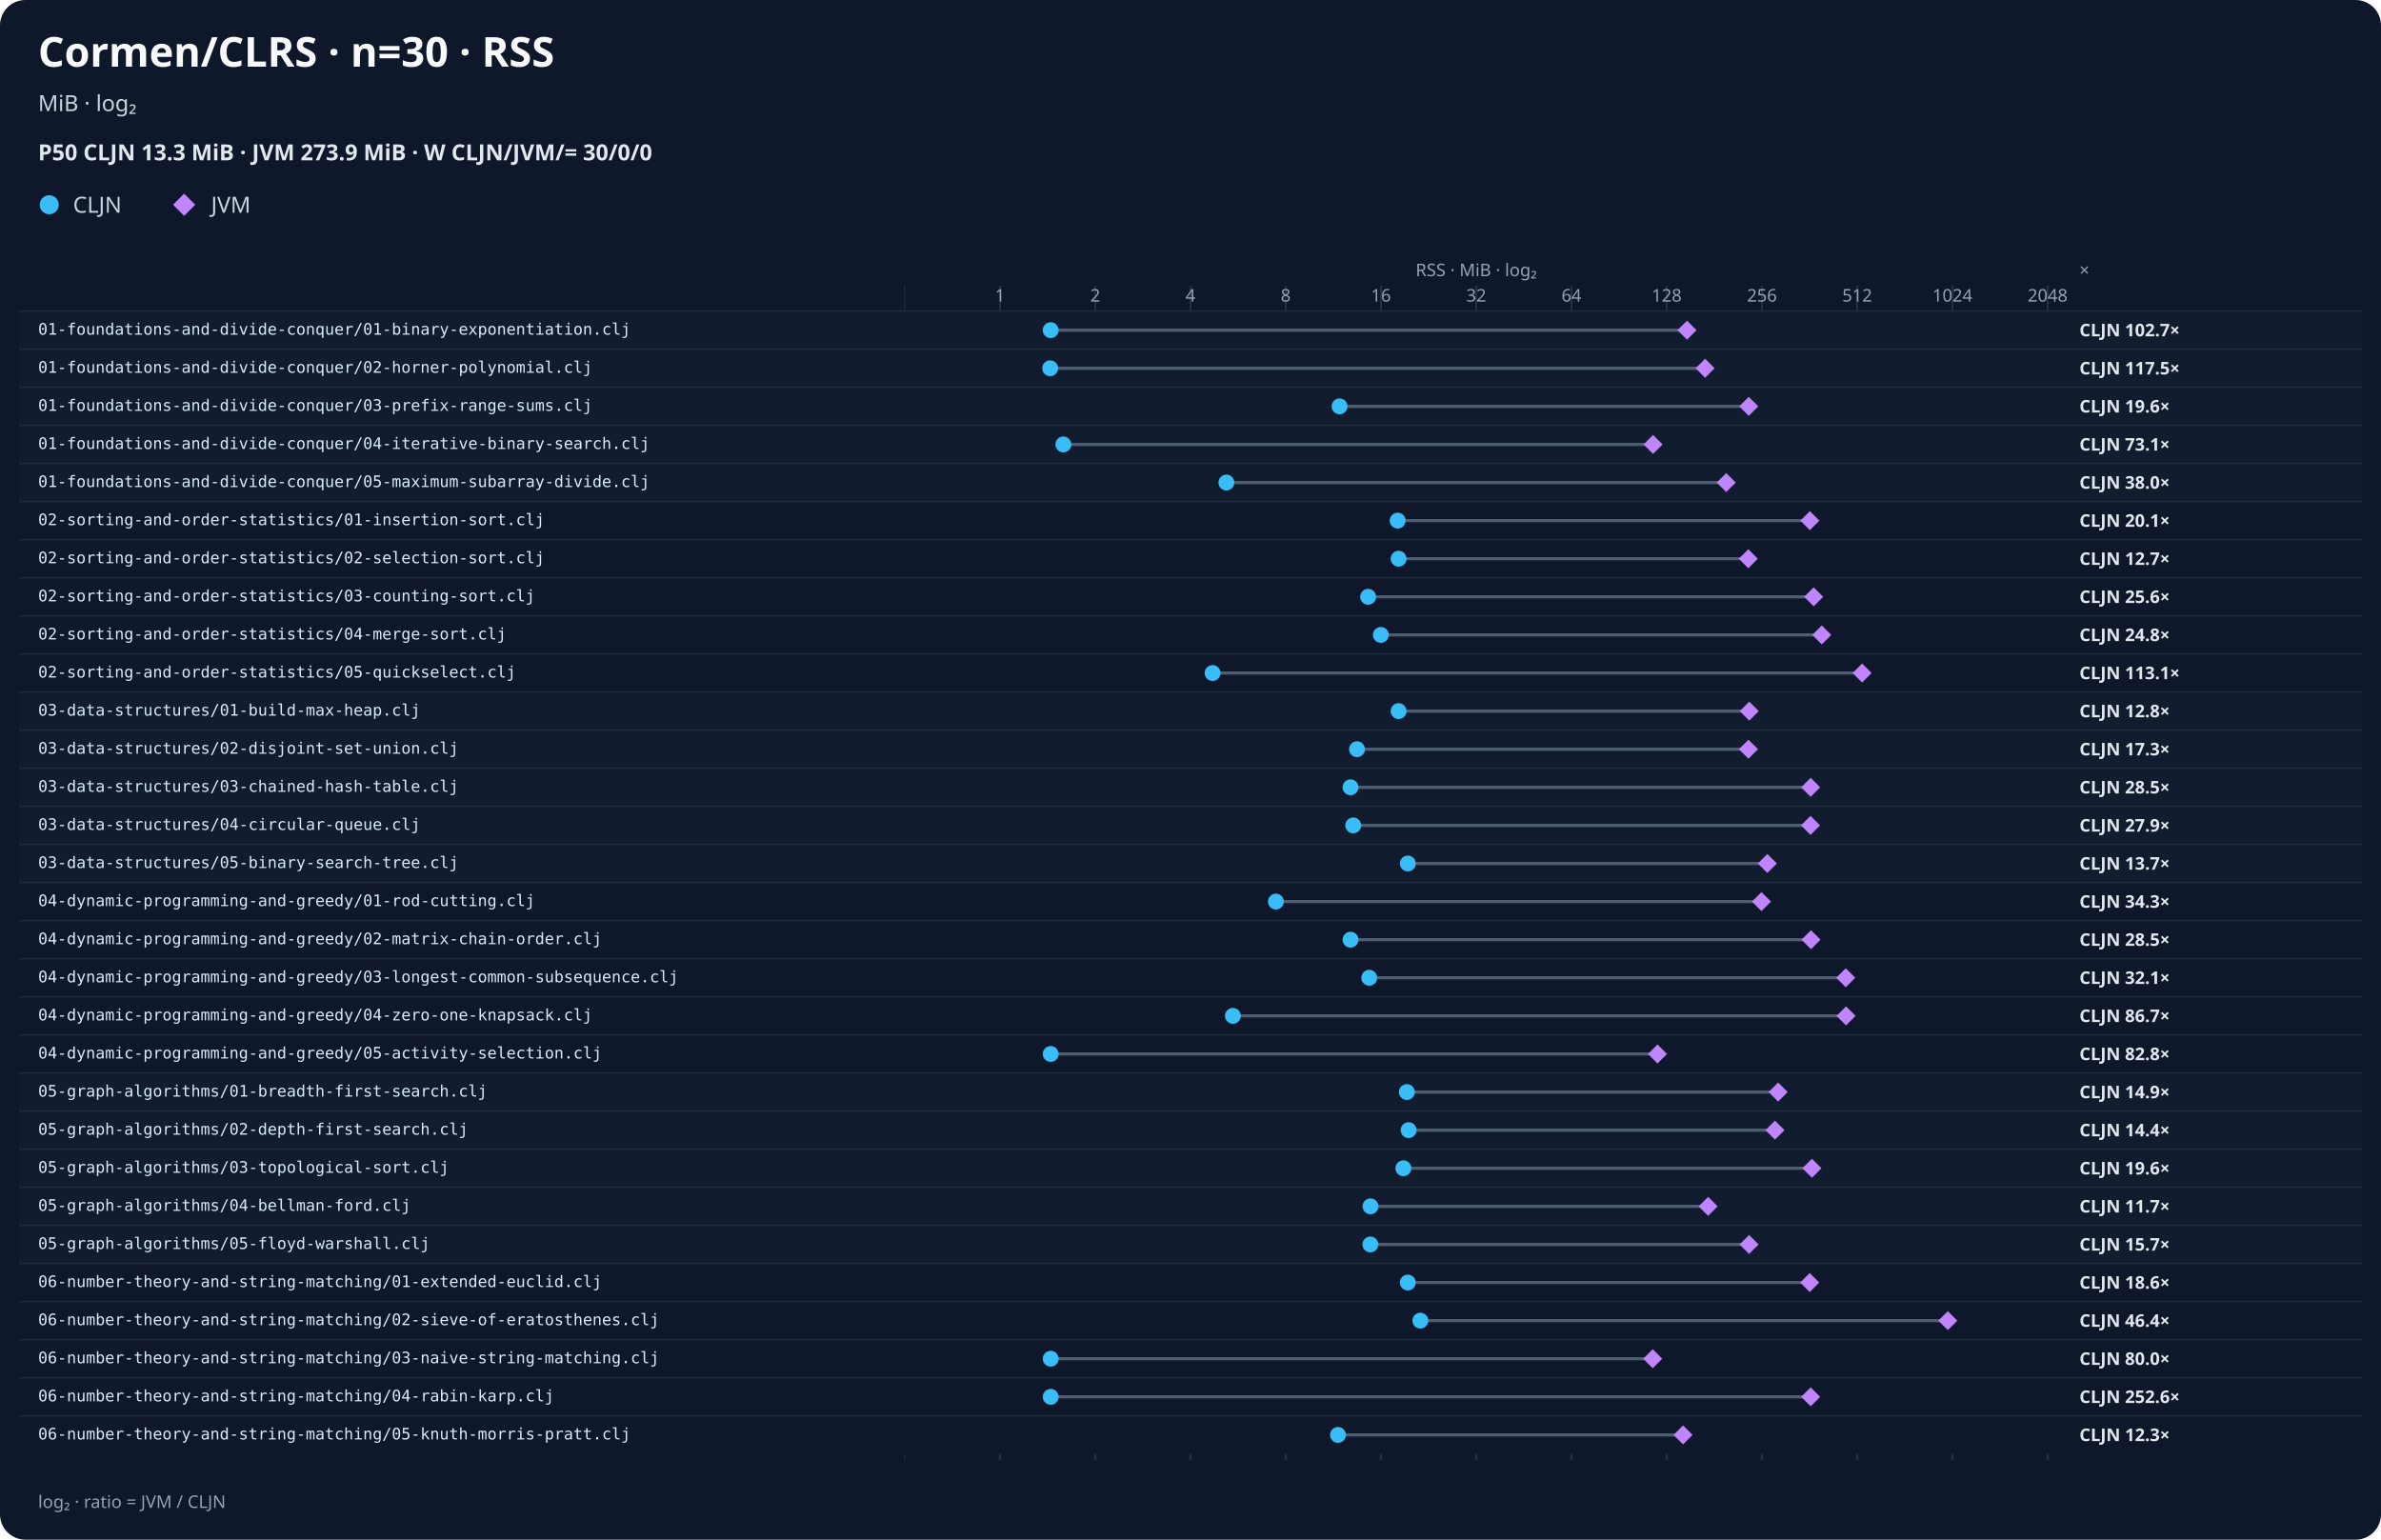
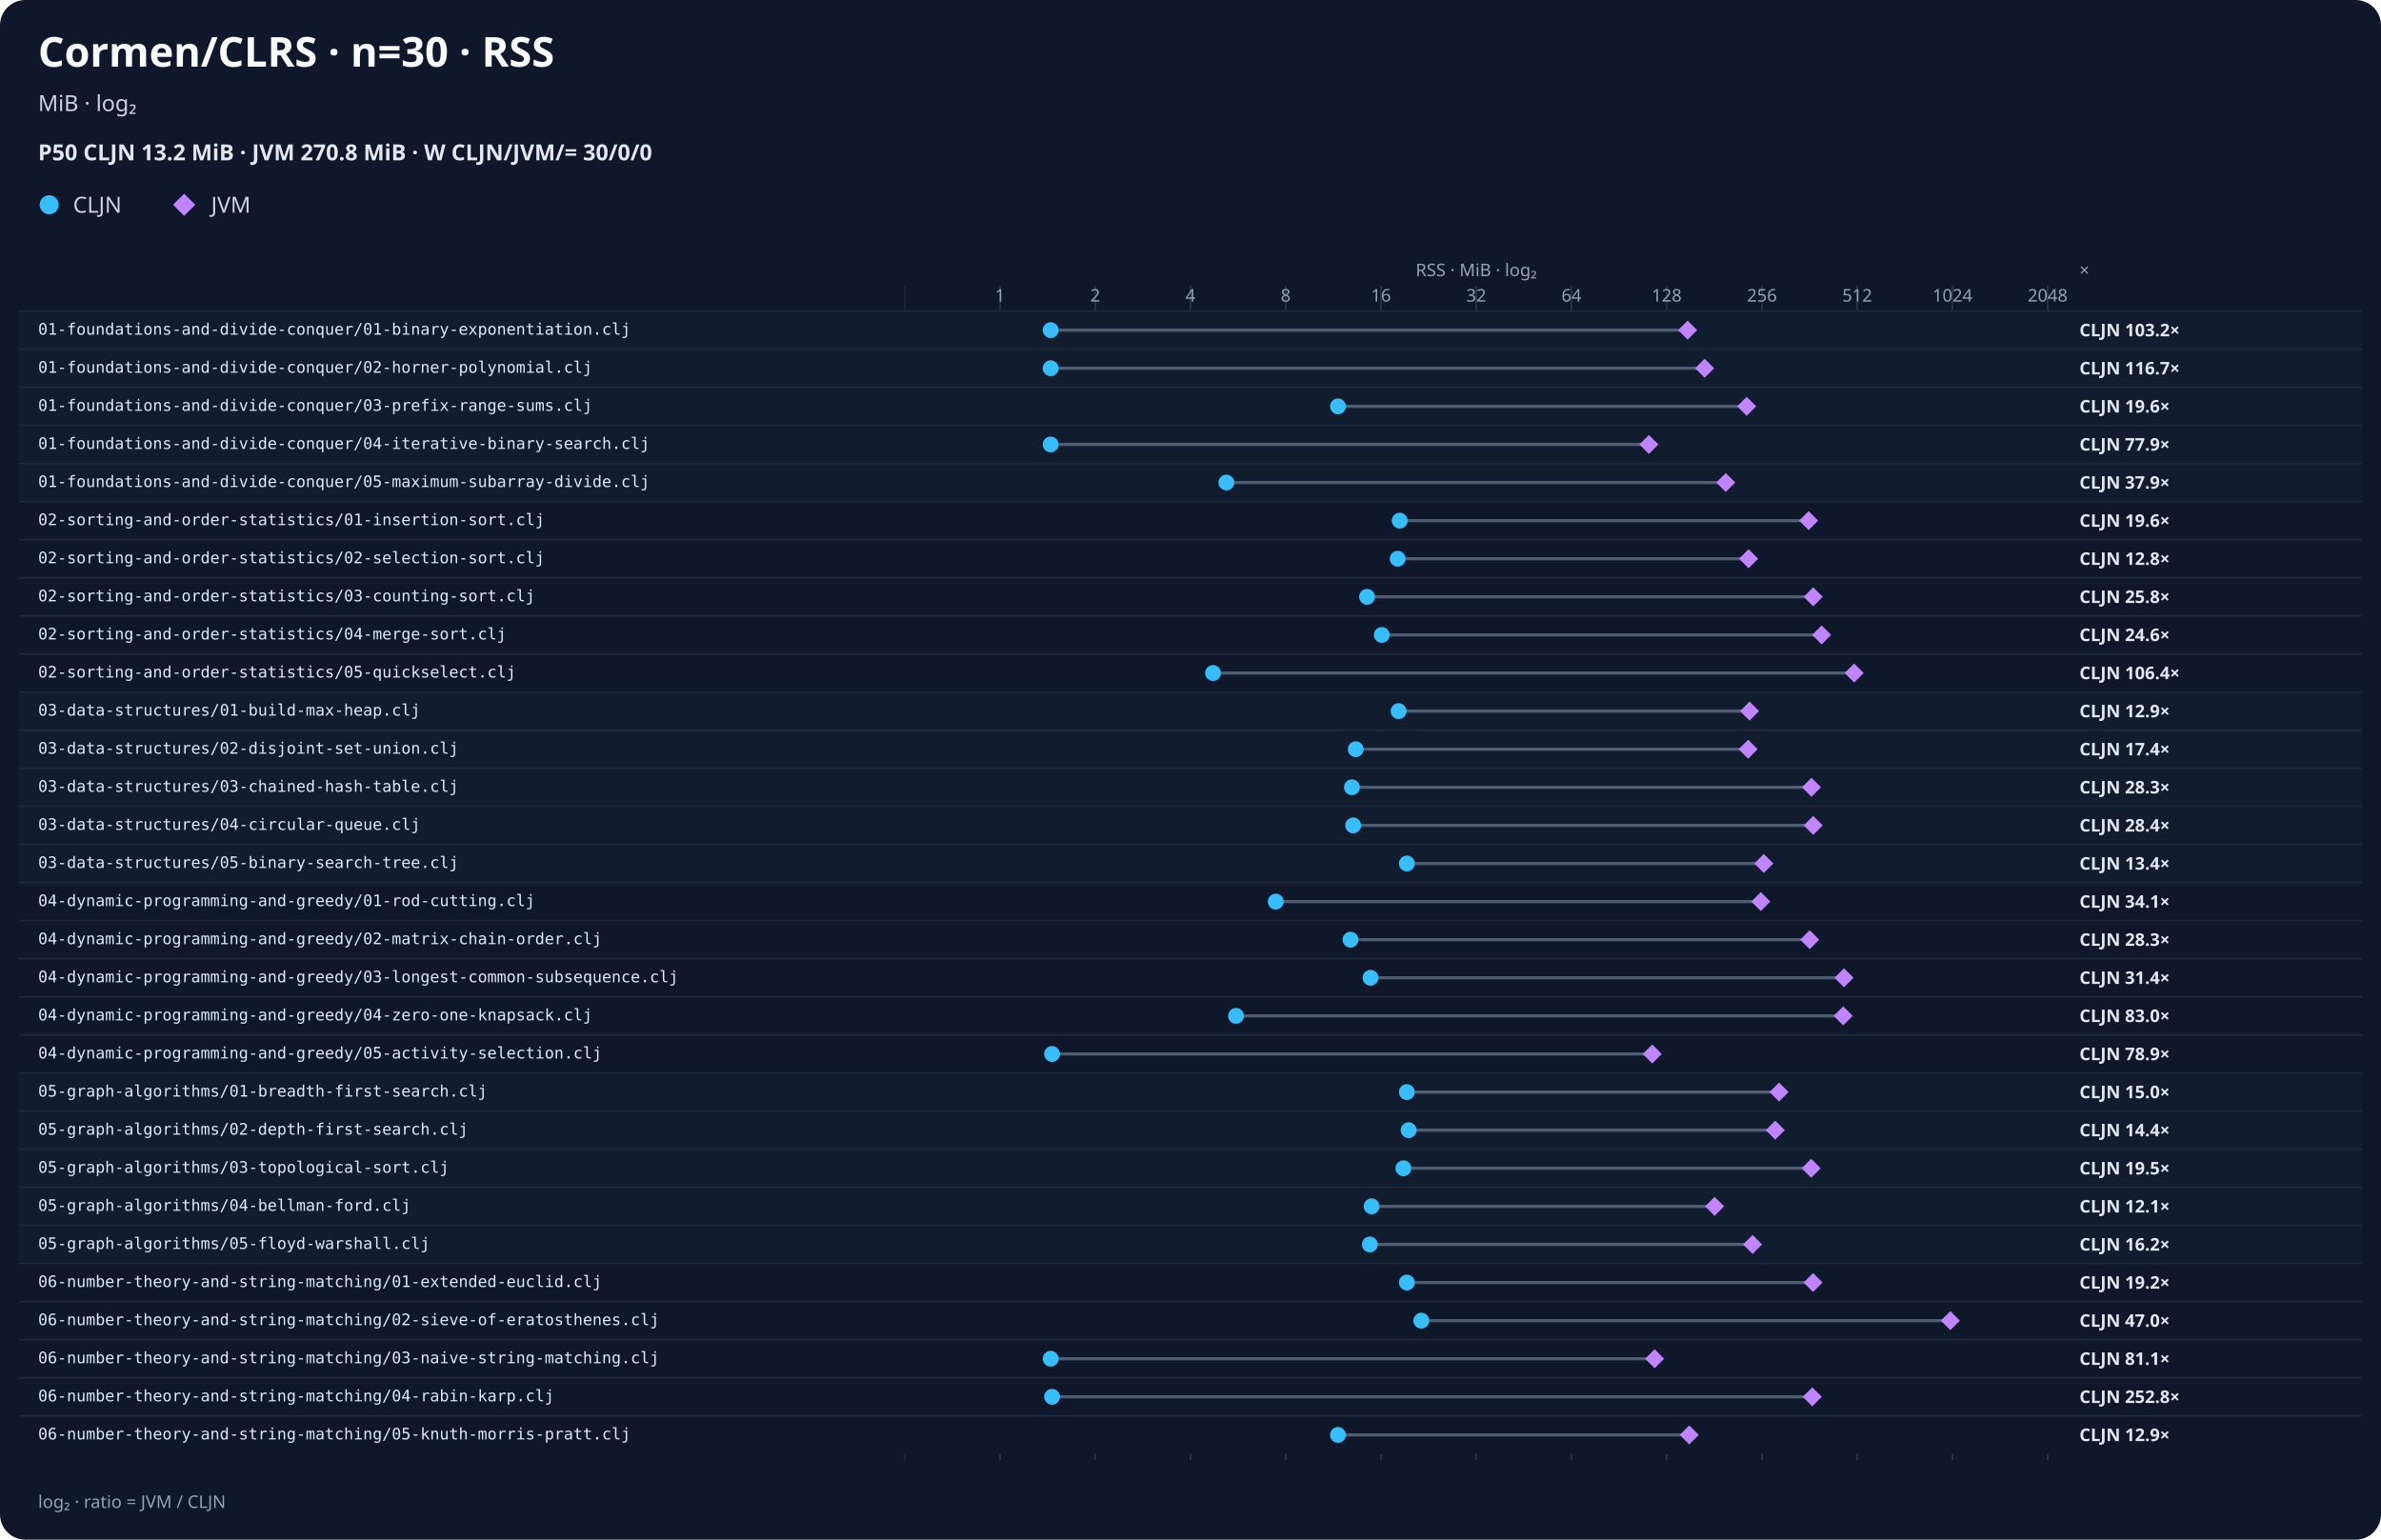
<svg xmlns="http://www.w3.org/2000/svg" width="1500" height="970" viewBox="0 0 1500 970" role="img" aria-labelledby="chart-title chart-desc">
  <style>
.title { fill: #f8fafc; font: 700 26px system-ui, sans-serif; }
.subtitle { fill: #cbd5e1; font: 14px system-ui, sans-serif; }
.summary { fill: #e2e8f0; font: 600 14px system-ui, sans-serif; }
.label { fill: #dbeafe; font: 10px ui-monospace, SFMono-Regular, Consolas, monospace; }
.value { fill: #e2e8f0; font: 600 11px system-ui, sans-serif; }
.axis { fill: #94a3b8; font: 11px system-ui, sans-serif; }
.footer { fill: #94a3b8; font: 11px system-ui, sans-serif; }
</style>
  <rect width="1500" height="970" rx="16" fill="#0f172a" />
  <text x="24" y="42" class="title">Cormen/CLRS · n=30 · RSS</text>
  <text x="24" y="70" class="subtitle">MiB · log₂</text>
-   <text x="24" y="101" class="summary">P50 CLJN 13.3 MiB · JVM 273.9 MiB · W CLJN/JVM/= 30/0/0</text>
+   <text x="24" y="101" class="summary">P50 CLJN 13.2 MiB · JVM 270.8 MiB · W CLJN/JVM/= 30/0/0</text>
  <circle cx="31" cy="129" r="6" fill="#38bdf8" />
  <text x="46" y="134" class="subtitle">CLJN</text>
  <path d="M 116 122 L 123 129 L 116 136 L 109 129 Z" fill="#c084fc" />
  <text x="133" y="134" class="subtitle">JVM</text>
  <text x="930" y="174" class="axis" text-anchor="middle">RSS · MiB · log₂</text>
  <text x="1310" y="174" class="axis">×</text>
  <line x1="570.0" y1="180" x2="570.0" y2="920" stroke="#334155" opacity="0.35" />
  <line x1="630.0" y1="180" x2="630.0" y2="920" stroke="#334155" opacity="0.75" />
  <text x="630.0" y="190" class="axis" text-anchor="middle">1</text>
  <line x1="690.0" y1="180" x2="690.0" y2="920" stroke="#334155" opacity="0.75" />
  <text x="690.0" y="190" class="axis" text-anchor="middle">2</text>
  <line x1="750.0" y1="180" x2="750.0" y2="920" stroke="#334155" opacity="0.75" />
  <text x="750.0" y="190" class="axis" text-anchor="middle">4</text>
  <line x1="810.0" y1="180" x2="810.0" y2="920" stroke="#334155" opacity="0.75" />
  <text x="810.0" y="190" class="axis" text-anchor="middle">8</text>
  <line x1="870.0" y1="180" x2="870.0" y2="920" stroke="#334155" opacity="0.75" />
  <text x="870.0" y="190" class="axis" text-anchor="middle">16</text>
  <line x1="930.0" y1="180" x2="930.0" y2="920" stroke="#334155" opacity="0.75" />
  <text x="930.0" y="190" class="axis" text-anchor="middle">32</text>
  <line x1="990.0" y1="180" x2="990.0" y2="920" stroke="#334155" opacity="0.75" />
  <text x="990.0" y="190" class="axis" text-anchor="middle">64</text>
  <line x1="1050.0" y1="180" x2="1050.0" y2="920" stroke="#334155" opacity="0.75" />
  <text x="1050.0" y="190" class="axis" text-anchor="middle">128</text>
  <line x1="1110.0" y1="180" x2="1110.0" y2="920" stroke="#334155" opacity="0.75" />
  <text x="1110.0" y="190" class="axis" text-anchor="middle">256</text>
  <line x1="1170.0" y1="180" x2="1170.0" y2="920" stroke="#334155" opacity="0.75" />
  <text x="1170.0" y="190" class="axis" text-anchor="middle">512</text>
  <line x1="1230.0" y1="180" x2="1230.0" y2="920" stroke="#334155" opacity="0.75" />
  <text x="1230.0" y="190" class="axis" text-anchor="middle">1024</text>
  <line x1="1290.0" y1="180" x2="1290.0" y2="920" stroke="#334155" opacity="0.75" />
  <text x="1290.0" y="190" class="axis" text-anchor="middle">2048</text>
  <rect x="12" y="196" width="1476" height="24" fill="#111c2e" />
  <line x1="12" y1="196" x2="1488" y2="196" stroke="#1e293b" />
  <text x="24" y="208.0" class="label" dominant-baseline="middle">01-foundations-and-divide-conquer/01-binary-exponentiation.clj</text>
-   <line x1="661.9" y1="208.0" x2="1062.8" y2="208.0" stroke="#64748b" stroke-width="2" opacity="0.75" />
+   <line x1="661.9" y1="208.0" x2="1063.2" y2="208.0" stroke="#64748b" stroke-width="2" opacity="0.75" />
  <circle cx="661.9" cy="208.0" r="5" fill="#38bdf8" />
-   <path d="M 1062.8 202.0 L 1068.8 208.0 L 1062.8 214.0 L 1056.8 208.0 Z" fill="#c084fc" />
-   <text x="1310" y="208.0" class="value" dominant-baseline="middle">CLJN 102.7×</text>
+   <path d="M 1063.2 202.0 L 1069.2 208.0 L 1063.2 214.0 L 1057.2 208.0 Z" fill="#c084fc" />
+   <text x="1310" y="208.0" class="value" dominant-baseline="middle">CLJN 103.2×</text>
  <rect x="12" y="220" width="1476" height="24" fill="#111c2e" />
  <line x1="12" y1="220" x2="1488" y2="220" stroke="#1e293b" />
  <text x="24" y="232.0" class="label" dominant-baseline="middle">01-foundations-and-divide-conquer/02-horner-polynomial.clj</text>
-   <line x1="661.6" y1="232.0" x2="1074.2" y2="232.0" stroke="#64748b" stroke-width="2" opacity="0.75" />
-   <circle cx="661.6" cy="232.0" r="5" fill="#38bdf8" />
-   <path d="M 1074.2 226.0 L 1080.2 232.0 L 1074.2 238.0 L 1068.2 232.0 Z" fill="#c084fc" />
-   <text x="1310" y="232.0" class="value" dominant-baseline="middle">CLJN 117.5×</text>
+   <line x1="661.9" y1="232.0" x2="1073.9" y2="232.0" stroke="#64748b" stroke-width="2" opacity="0.75" />
+   <circle cx="661.9" cy="232.0" r="5" fill="#38bdf8" />
+   <path d="M 1073.9 226.0 L 1079.9 232.0 L 1073.9 238.0 L 1067.9 232.0 Z" fill="#c084fc" />
+   <text x="1310" y="232.0" class="value" dominant-baseline="middle">CLJN 116.7×</text>
  <rect x="12" y="244" width="1476" height="24" fill="#111c2e" />
  <line x1="12" y1="244" x2="1488" y2="244" stroke="#1e293b" />
  <text x="24" y="256.0" class="label" dominant-baseline="middle">01-foundations-and-divide-conquer/03-prefix-range-sums.clj</text>
-   <line x1="843.9" y1="256.0" x2="1101.7" y2="256.0" stroke="#64748b" stroke-width="2" opacity="0.75" />
-   <circle cx="843.9" cy="256.0" r="5" fill="#38bdf8" />
-   <path d="M 1101.7 250.0 L 1107.7 256.0 L 1101.7 262.0 L 1095.7 256.0 Z" fill="#c084fc" />
+   <line x1="842.9" y1="256.0" x2="1100.4" y2="256.0" stroke="#64748b" stroke-width="2" opacity="0.75" />
+   <circle cx="842.9" cy="256.0" r="5" fill="#38bdf8" />
+   <path d="M 1100.4 250.0 L 1106.4 256.0 L 1100.4 262.0 L 1094.4 256.0 Z" fill="#c084fc" />
  <text x="1310" y="256.0" class="value" dominant-baseline="middle">CLJN 19.6×</text>
  <rect x="12" y="268" width="1476" height="24" fill="#111c2e" />
  <line x1="12" y1="268" x2="1488" y2="268" stroke="#1e293b" />
  <text x="24" y="280.0" class="label" dominant-baseline="middle">01-foundations-and-divide-conquer/04-iterative-binary-search.clj</text>
-   <line x1="669.9" y1="280.0" x2="1041.4" y2="280.0" stroke="#64748b" stroke-width="2" opacity="0.75" />
-   <circle cx="669.9" cy="280.0" r="5" fill="#38bdf8" />
-   <path d="M 1041.4 274.0 L 1047.4 280.0 L 1041.4 286.0 L 1035.4 280.0 Z" fill="#c084fc" />
-   <text x="1310" y="280.0" class="value" dominant-baseline="middle">CLJN 73.1×</text>
+   <line x1="661.9" y1="280.0" x2="1038.8" y2="280.0" stroke="#64748b" stroke-width="2" opacity="0.75" />
+   <circle cx="661.9" cy="280.0" r="5" fill="#38bdf8" />
+   <path d="M 1038.8 274.0 L 1044.8 280.0 L 1038.8 286.0 L 1032.8 280.0 Z" fill="#c084fc" />
+   <text x="1310" y="280.0" class="value" dominant-baseline="middle">CLJN 77.9×</text>
  <rect x="12" y="292" width="1476" height="24" fill="#111c2e" />
  <line x1="12" y1="292" x2="1488" y2="292" stroke="#1e293b" />
  <text x="24" y="304.0" class="label" dominant-baseline="middle">01-foundations-and-divide-conquer/05-maximum-subarray-divide.clj</text>
-   <line x1="772.6" y1="304.0" x2="1087.5" y2="304.0" stroke="#64748b" stroke-width="2" opacity="0.75" />
+   <line x1="772.6" y1="304.0" x2="1087.2" y2="304.0" stroke="#64748b" stroke-width="2" opacity="0.75" />
  <circle cx="772.6" cy="304.0" r="5" fill="#38bdf8" />
-   <path d="M 1087.5 298.0 L 1093.5 304.0 L 1087.5 310.0 L 1081.5 304.0 Z" fill="#c084fc" />
-   <text x="1310" y="304.0" class="value" dominant-baseline="middle">CLJN 38.0×</text>
+   <path d="M 1087.2 298.0 L 1093.2 304.0 L 1087.2 310.0 L 1081.2 304.0 Z" fill="#c084fc" />
+   <text x="1310" y="304.0" class="value" dominant-baseline="middle">CLJN 37.9×</text>
  <rect x="12" y="316" width="1476" height="24" fill="#0f172a" />
  <line x1="12" y1="316" x2="1488" y2="316" stroke="#1e293b" />
  <text x="24" y="328.0" class="label" dominant-baseline="middle">02-sorting-and-order-statistics/01-insertion-sort.clj</text>
-   <line x1="880.5" y1="328.0" x2="1140.2" y2="328.0" stroke="#64748b" stroke-width="2" opacity="0.75" />
-   <circle cx="880.5" cy="328.0" r="5" fill="#38bdf8" />
-   <path d="M 1140.2 322.0 L 1146.2 328.0 L 1140.2 334.0 L 1134.2 328.0 Z" fill="#c084fc" />
-   <text x="1310" y="328.0" class="value" dominant-baseline="middle">CLJN 20.1×</text>
+   <line x1="881.8" y1="328.0" x2="1139.4" y2="328.0" stroke="#64748b" stroke-width="2" opacity="0.75" />
+   <circle cx="881.8" cy="328.0" r="5" fill="#38bdf8" />
+   <path d="M 1139.4 322.0 L 1145.4 328.0 L 1139.4 334.0 L 1133.4 328.0 Z" fill="#c084fc" />
+   <text x="1310" y="328.0" class="value" dominant-baseline="middle">CLJN 19.6×</text>
  <rect x="12" y="340" width="1476" height="24" fill="#0f172a" />
  <line x1="12" y1="340" x2="1488" y2="340" stroke="#1e293b" />
  <text x="24" y="352.0" class="label" dominant-baseline="middle">02-sorting-and-order-statistics/02-selection-sort.clj</text>
-   <line x1="881.1" y1="352.0" x2="1101.4" y2="352.0" stroke="#64748b" stroke-width="2" opacity="0.75" />
-   <circle cx="881.1" cy="352.0" r="5" fill="#38bdf8" />
-   <path d="M 1101.4 346.0 L 1107.4 352.0 L 1101.4 358.0 L 1095.4 352.0 Z" fill="#c084fc" />
-   <text x="1310" y="352.0" class="value" dominant-baseline="middle">CLJN 12.7×</text>
+   <line x1="880.5" y1="352.0" x2="1101.6" y2="352.0" stroke="#64748b" stroke-width="2" opacity="0.75" />
+   <circle cx="880.5" cy="352.0" r="5" fill="#38bdf8" />
+   <path d="M 1101.6 346.0 L 1107.6 352.0 L 1101.6 358.0 L 1095.6 352.0 Z" fill="#c084fc" />
+   <text x="1310" y="352.0" class="value" dominant-baseline="middle">CLJN 12.8×</text>
  <rect x="12" y="364" width="1476" height="24" fill="#0f172a" />
  <line x1="12" y1="364" x2="1488" y2="364" stroke="#1e293b" />
  <text x="24" y="376.0" class="label" dominant-baseline="middle">02-sorting-and-order-statistics/03-counting-sort.clj</text>
-   <line x1="861.9" y1="376.0" x2="1142.6" y2="376.0" stroke="#64748b" stroke-width="2" opacity="0.75" />
-   <circle cx="861.9" cy="376.0" r="5" fill="#38bdf8" />
-   <path d="M 1142.6 370.0 L 1148.6 376.0 L 1142.6 382.0 L 1136.6 376.0 Z" fill="#c084fc" />
-   <text x="1310" y="376.0" class="value" dominant-baseline="middle">CLJN 25.6×</text>
+   <line x1="861.2" y1="376.0" x2="1142.3" y2="376.0" stroke="#64748b" stroke-width="2" opacity="0.75" />
+   <circle cx="861.2" cy="376.0" r="5" fill="#38bdf8" />
+   <path d="M 1142.3 370.0 L 1148.3 376.0 L 1142.3 382.0 L 1136.3 376.0 Z" fill="#c084fc" />
+   <text x="1310" y="376.0" class="value" dominant-baseline="middle">CLJN 25.8×</text>
  <rect x="12" y="388" width="1476" height="24" fill="#0f172a" />
  <line x1="12" y1="388" x2="1488" y2="388" stroke="#1e293b" />
  <text x="24" y="400.0" class="label" dominant-baseline="middle">02-sorting-and-order-statistics/04-merge-sort.clj</text>
-   <line x1="869.9" y1="400.0" x2="1147.7" y2="400.0" stroke="#64748b" stroke-width="2" opacity="0.75" />
-   <circle cx="869.9" cy="400.0" r="5" fill="#38bdf8" />
-   <path d="M 1147.7 394.0 L 1153.7 400.0 L 1147.7 406.0 L 1141.7 400.0 Z" fill="#c084fc" />
-   <text x="1310" y="400.0" class="value" dominant-baseline="middle">CLJN 24.8×</text>
+   <line x1="870.5" y1="400.0" x2="1147.6" y2="400.0" stroke="#64748b" stroke-width="2" opacity="0.75" />
+   <circle cx="870.5" cy="400.0" r="5" fill="#38bdf8" />
+   <path d="M 1147.6 394.0 L 1153.6 400.0 L 1147.6 406.0 L 1141.6 400.0 Z" fill="#c084fc" />
+   <text x="1310" y="400.0" class="value" dominant-baseline="middle">CLJN 24.6×</text>
  <rect x="12" y="412" width="1476" height="24" fill="#0f172a" />
  <line x1="12" y1="412" x2="1488" y2="412" stroke="#1e293b" />
  <text x="24" y="424.0" class="label" dominant-baseline="middle">02-sorting-and-order-statistics/05-quickselect.clj</text>
-   <line x1="763.9" y1="424.0" x2="1173.1" y2="424.0" stroke="#64748b" stroke-width="2" opacity="0.75" />
-   <circle cx="763.9" cy="424.0" r="5" fill="#38bdf8" />
-   <path d="M 1173.1 418.0 L 1179.1 424.0 L 1173.1 430.0 L 1167.1 424.0 Z" fill="#c084fc" />
-   <text x="1310" y="424.0" class="value" dominant-baseline="middle">CLJN 113.1×</text>
+   <line x1="764.2" y1="424.0" x2="1168.1" y2="424.0" stroke="#64748b" stroke-width="2" opacity="0.75" />
+   <circle cx="764.2" cy="424.0" r="5" fill="#38bdf8" />
+   <path d="M 1168.1 418.0 L 1174.1 424.0 L 1168.1 430.0 L 1162.1 424.0 Z" fill="#c084fc" />
+   <text x="1310" y="424.0" class="value" dominant-baseline="middle">CLJN 106.4×</text>
  <rect x="12" y="436" width="1476" height="24" fill="#111c2e" />
  <line x1="12" y1="436" x2="1488" y2="436" stroke="#1e293b" />
  <text x="24" y="448.0" class="label" dominant-baseline="middle">03-data-structures/01-build-max-heap.clj</text>
-   <line x1="881.1" y1="448.0" x2="1102.0" y2="448.0" stroke="#64748b" stroke-width="2" opacity="0.75" />
+   <line x1="881.1" y1="448.0" x2="1102.2" y2="448.0" stroke="#64748b" stroke-width="2" opacity="0.75" />
  <circle cx="881.1" cy="448.0" r="5" fill="#38bdf8" />
-   <path d="M 1102.0 442.0 L 1108.0 448.0 L 1102.0 454.0 L 1096.0 448.0 Z" fill="#c084fc" />
-   <text x="1310" y="448.0" class="value" dominant-baseline="middle">CLJN 12.8×</text>
+   <path d="M 1102.2 442.0 L 1108.2 448.0 L 1102.2 454.0 L 1096.2 448.0 Z" fill="#c084fc" />
+   <text x="1310" y="448.0" class="value" dominant-baseline="middle">CLJN 12.9×</text>
  <rect x="12" y="460" width="1476" height="24" fill="#111c2e" />
  <line x1="12" y1="460" x2="1488" y2="460" stroke="#1e293b" />
  <text x="24" y="472.0" class="label" dominant-baseline="middle">03-data-structures/02-disjoint-set-union.clj</text>
-   <line x1="854.9" y1="472.0" x2="1101.5" y2="472.0" stroke="#64748b" stroke-width="2" opacity="0.75" />
-   <circle cx="854.9" cy="472.0" r="5" fill="#38bdf8" />
-   <path d="M 1101.5 466.0 L 1107.5 472.0 L 1101.5 478.0 L 1095.5 472.0 Z" fill="#c084fc" />
-   <text x="1310" y="472.0" class="value" dominant-baseline="middle">CLJN 17.3×</text>
+   <line x1="854.1" y1="472.0" x2="1101.3" y2="472.0" stroke="#64748b" stroke-width="2" opacity="0.75" />
+   <circle cx="854.1" cy="472.0" r="5" fill="#38bdf8" />
+   <path d="M 1101.3 466.0 L 1107.3 472.0 L 1101.3 478.0 L 1095.3 472.0 Z" fill="#c084fc" />
+   <text x="1310" y="472.0" class="value" dominant-baseline="middle">CLJN 17.4×</text>
  <rect x="12" y="484" width="1476" height="24" fill="#111c2e" />
  <line x1="12" y1="484" x2="1488" y2="484" stroke="#1e293b" />
  <text x="24" y="496.0" class="label" dominant-baseline="middle">03-data-structures/03-chained-hash-table.clj</text>
-   <line x1="850.8" y1="496.0" x2="1140.7" y2="496.0" stroke="#64748b" stroke-width="2" opacity="0.75" />
-   <circle cx="850.8" cy="496.0" r="5" fill="#38bdf8" />
-   <path d="M 1140.7 490.0 L 1146.7 496.0 L 1140.7 502.0 L 1134.7 496.0 Z" fill="#c084fc" />
-   <text x="1310" y="496.0" class="value" dominant-baseline="middle">CLJN 28.5×</text>
+   <line x1="851.7" y1="496.0" x2="1141.2" y2="496.0" stroke="#64748b" stroke-width="2" opacity="0.75" />
+   <circle cx="851.7" cy="496.0" r="5" fill="#38bdf8" />
+   <path d="M 1141.2 490.0 L 1147.2 496.0 L 1141.2 502.0 L 1135.2 496.0 Z" fill="#c084fc" />
+   <text x="1310" y="496.0" class="value" dominant-baseline="middle">CLJN 28.3×</text>
  <rect x="12" y="508" width="1476" height="24" fill="#111c2e" />
  <line x1="12" y1="508" x2="1488" y2="508" stroke="#1e293b" />
  <text x="24" y="520.0" class="label" dominant-baseline="middle">03-data-structures/04-circular-queue.clj</text>
-   <line x1="852.5" y1="520.0" x2="1140.6" y2="520.0" stroke="#64748b" stroke-width="2" opacity="0.75" />
+   <line x1="852.5" y1="520.0" x2="1142.3" y2="520.0" stroke="#64748b" stroke-width="2" opacity="0.75" />
  <circle cx="852.5" cy="520.0" r="5" fill="#38bdf8" />
-   <path d="M 1140.6 514.0 L 1146.6 520.0 L 1140.6 526.0 L 1134.6 520.0 Z" fill="#c084fc" />
-   <text x="1310" y="520.0" class="value" dominant-baseline="middle">CLJN 27.9×</text>
+   <path d="M 1142.3 514.0 L 1148.3 520.0 L 1142.3 526.0 L 1136.3 520.0 Z" fill="#c084fc" />
+   <text x="1310" y="520.0" class="value" dominant-baseline="middle">CLJN 28.4×</text>
  <rect x="12" y="532" width="1476" height="24" fill="#111c2e" />
  <line x1="12" y1="532" x2="1488" y2="532" stroke="#1e293b" />
  <text x="24" y="544.0" class="label" dominant-baseline="middle">03-data-structures/05-binary-search-tree.clj</text>
-   <line x1="886.9" y1="544.0" x2="1113.4" y2="544.0" stroke="#64748b" stroke-width="2" opacity="0.75" />
-   <circle cx="886.9" cy="544.0" r="5" fill="#38bdf8" />
-   <path d="M 1113.4 538.0 L 1119.4 544.0 L 1113.4 550.0 L 1107.4 544.0 Z" fill="#c084fc" />
-   <text x="1310" y="544.0" class="value" dominant-baseline="middle">CLJN 13.7×</text>
+   <line x1="886.3" y1="544.0" x2="1111.2" y2="544.0" stroke="#64748b" stroke-width="2" opacity="0.75" />
+   <circle cx="886.3" cy="544.0" r="5" fill="#38bdf8" />
+   <path d="M 1111.2 538.0 L 1117.2 544.0 L 1111.2 550.0 L 1105.2 544.0 Z" fill="#c084fc" />
+   <text x="1310" y="544.0" class="value" dominant-baseline="middle">CLJN 13.4×</text>
  <rect x="12" y="556" width="1476" height="24" fill="#0f172a" />
  <line x1="12" y1="556" x2="1488" y2="556" stroke="#1e293b" />
  <text x="24" y="568.0" class="label" dominant-baseline="middle">04-dynamic-programming-and-greedy/01-rod-cutting.clj</text>
-   <line x1="803.8" y1="568.0" x2="1109.7" y2="568.0" stroke="#64748b" stroke-width="2" opacity="0.75" />
-   <circle cx="803.8" cy="568.0" r="5" fill="#38bdf8" />
-   <path d="M 1109.7 562.0 L 1115.7 568.0 L 1109.7 574.0 L 1103.7 568.0 Z" fill="#c084fc" />
-   <text x="1310" y="568.0" class="value" dominant-baseline="middle">CLJN 34.3×</text>
+   <line x1="803.7" y1="568.0" x2="1109.3" y2="568.0" stroke="#64748b" stroke-width="2" opacity="0.75" />
+   <circle cx="803.7" cy="568.0" r="5" fill="#38bdf8" />
+   <path d="M 1109.3 562.0 L 1115.3 568.0 L 1109.3 574.0 L 1103.3 568.0 Z" fill="#c084fc" />
+   <text x="1310" y="568.0" class="value" dominant-baseline="middle">CLJN 34.1×</text>
  <rect x="12" y="580" width="1476" height="24" fill="#0f172a" />
  <line x1="12" y1="580" x2="1488" y2="580" stroke="#1e293b" />
  <text x="24" y="592.0" class="label" dominant-baseline="middle">04-dynamic-programming-and-greedy/02-matrix-chain-order.clj</text>
-   <line x1="850.8" y1="592.0" x2="1140.9" y2="592.0" stroke="#64748b" stroke-width="2" opacity="0.75" />
+   <line x1="850.8" y1="592.0" x2="1140.1" y2="592.0" stroke="#64748b" stroke-width="2" opacity="0.75" />
  <circle cx="850.8" cy="592.0" r="5" fill="#38bdf8" />
-   <path d="M 1140.9 586.0 L 1146.9 592.0 L 1140.9 598.0 L 1134.9 592.0 Z" fill="#c084fc" />
-   <text x="1310" y="592.0" class="value" dominant-baseline="middle">CLJN 28.5×</text>
+   <path d="M 1140.1 586.0 L 1146.1 592.0 L 1140.1 598.0 L 1134.1 592.0 Z" fill="#c084fc" />
+   <text x="1310" y="592.0" class="value" dominant-baseline="middle">CLJN 28.3×</text>
  <rect x="12" y="604" width="1476" height="24" fill="#0f172a" />
  <line x1="12" y1="604" x2="1488" y2="604" stroke="#1e293b" />
  <text x="24" y="616.0" class="label" dominant-baseline="middle">04-dynamic-programming-and-greedy/03-longest-common-subsequence.clj</text>
-   <line x1="862.6" y1="616.0" x2="1162.8" y2="616.0" stroke="#64748b" stroke-width="2" opacity="0.75" />
-   <circle cx="862.6" cy="616.0" r="5" fill="#38bdf8" />
-   <path d="M 1162.8 610.0 L 1168.8 616.0 L 1162.8 622.0 L 1156.8 616.0 Z" fill="#c084fc" />
-   <text x="1310" y="616.0" class="value" dominant-baseline="middle">CLJN 32.1×</text>
+   <line x1="863.4" y1="616.0" x2="1161.7" y2="616.0" stroke="#64748b" stroke-width="2" opacity="0.75" />
+   <circle cx="863.4" cy="616.0" r="5" fill="#38bdf8" />
+   <path d="M 1161.7 610.0 L 1167.7 616.0 L 1161.7 622.0 L 1155.7 616.0 Z" fill="#c084fc" />
+   <text x="1310" y="616.0" class="value" dominant-baseline="middle">CLJN 31.4×</text>
  <rect x="12" y="628" width="1476" height="24" fill="#0f172a" />
  <line x1="12" y1="628" x2="1488" y2="628" stroke="#1e293b" />
  <text x="24" y="640.0" class="label" dominant-baseline="middle">04-dynamic-programming-and-greedy/04-zero-one-knapsack.clj</text>
-   <line x1="776.7" y1="640.0" x2="1163.0" y2="640.0" stroke="#64748b" stroke-width="2" opacity="0.75" />
-   <circle cx="776.7" cy="640.0" r="5" fill="#38bdf8" />
-   <path d="M 1163.0 634.0 L 1169.0 640.0 L 1163.0 646.0 L 1157.0 640.0 Z" fill="#c084fc" />
-   <text x="1310" y="640.0" class="value" dominant-baseline="middle">CLJN 86.7×</text>
+   <line x1="778.7" y1="640.0" x2="1161.2" y2="640.0" stroke="#64748b" stroke-width="2" opacity="0.75" />
+   <circle cx="778.7" cy="640.0" r="5" fill="#38bdf8" />
+   <path d="M 1161.2 634.0 L 1167.2 640.0 L 1161.2 646.0 L 1155.2 640.0 Z" fill="#c084fc" />
+   <text x="1310" y="640.0" class="value" dominant-baseline="middle">CLJN 83.0×</text>
  <rect x="12" y="652" width="1476" height="24" fill="#0f172a" />
  <line x1="12" y1="652" x2="1488" y2="652" stroke="#1e293b" />
  <text x="24" y="664.0" class="label" dominant-baseline="middle">04-dynamic-programming-and-greedy/05-activity-selection.clj</text>
-   <line x1="661.9" y1="664.0" x2="1044.2" y2="664.0" stroke="#64748b" stroke-width="2" opacity="0.75" />
-   <circle cx="661.9" cy="664.0" r="5" fill="#38bdf8" />
-   <path d="M 1044.2 658.0 L 1050.2 664.0 L 1044.2 670.0 L 1038.2 664.0 Z" fill="#c084fc" />
-   <text x="1310" y="664.0" class="value" dominant-baseline="middle">CLJN 82.8×</text>
+   <line x1="662.8" y1="664.0" x2="1040.9" y2="664.0" stroke="#64748b" stroke-width="2" opacity="0.75" />
+   <circle cx="662.8" cy="664.0" r="5" fill="#38bdf8" />
+   <path d="M 1040.9 658.0 L 1046.9 664.0 L 1040.9 670.0 L 1034.9 664.0 Z" fill="#c084fc" />
+   <text x="1310" y="664.0" class="value" dominant-baseline="middle">CLJN 78.9×</text>
  <rect x="12" y="676" width="1476" height="24" fill="#111c2e" />
  <line x1="12" y1="676" x2="1488" y2="676" stroke="#1e293b" />
  <text x="24" y="688.0" class="label" dominant-baseline="middle">05-graph-algorithms/01-breadth-first-search.clj</text>
-   <line x1="886.3" y1="688.0" x2="1120.2" y2="688.0" stroke="#64748b" stroke-width="2" opacity="0.75" />
+   <line x1="886.3" y1="688.0" x2="1120.8" y2="688.0" stroke="#64748b" stroke-width="2" opacity="0.75" />
  <circle cx="886.3" cy="688.0" r="5" fill="#38bdf8" />
-   <path d="M 1120.2 682.0 L 1126.2 688.0 L 1120.2 694.0 L 1114.2 688.0 Z" fill="#c084fc" />
-   <text x="1310" y="688.0" class="value" dominant-baseline="middle">CLJN 14.9×</text>
+   <path d="M 1120.8 682.0 L 1126.8 688.0 L 1120.8 694.0 L 1114.8 688.0 Z" fill="#c084fc" />
+   <text x="1310" y="688.0" class="value" dominant-baseline="middle">CLJN 15.0×</text>
  <rect x="12" y="700" width="1476" height="24" fill="#111c2e" />
  <line x1="12" y1="700" x2="1488" y2="700" stroke="#1e293b" />
  <text x="24" y="712.0" class="label" dominant-baseline="middle">05-graph-algorithms/02-depth-first-search.clj</text>
-   <line x1="887.4" y1="712.0" x2="1118.2" y2="712.0" stroke="#64748b" stroke-width="2" opacity="0.75" />
+   <line x1="887.4" y1="712.0" x2="1118.4" y2="712.0" stroke="#64748b" stroke-width="2" opacity="0.75" />
  <circle cx="887.4" cy="712.0" r="5" fill="#38bdf8" />
-   <path d="M 1118.2 706.0 L 1124.2 712.0 L 1118.2 718.0 L 1112.2 712.0 Z" fill="#c084fc" />
+   <path d="M 1118.4 706.0 L 1124.4 712.0 L 1118.4 718.0 L 1112.4 712.0 Z" fill="#c084fc" />
  <text x="1310" y="712.0" class="value" dominant-baseline="middle">CLJN 14.4×</text>
  <rect x="12" y="724" width="1476" height="24" fill="#111c2e" />
  <line x1="12" y1="724" x2="1488" y2="724" stroke="#1e293b" />
  <text x="24" y="736.0" class="label" dominant-baseline="middle">05-graph-algorithms/03-topological-sort.clj</text>
-   <line x1="884.1" y1="736.0" x2="1141.5" y2="736.0" stroke="#64748b" stroke-width="2" opacity="0.75" />
+   <line x1="884.1" y1="736.0" x2="1141.0" y2="736.0" stroke="#64748b" stroke-width="2" opacity="0.75" />
  <circle cx="884.1" cy="736.0" r="5" fill="#38bdf8" />
-   <path d="M 1141.5 730.0 L 1147.5 736.0 L 1141.5 742.0 L 1135.5 736.0 Z" fill="#c084fc" />
-   <text x="1310" y="736.0" class="value" dominant-baseline="middle">CLJN 19.6×</text>
+   <path d="M 1141.0 730.0 L 1147.0 736.0 L 1141.0 742.0 L 1135.0 736.0 Z" fill="#c084fc" />
+   <text x="1310" y="736.0" class="value" dominant-baseline="middle">CLJN 19.5×</text>
  <rect x="12" y="748" width="1476" height="24" fill="#111c2e" />
  <line x1="12" y1="748" x2="1488" y2="748" stroke="#1e293b" />
  <text x="24" y="760.0" class="label" dominant-baseline="middle">05-graph-algorithms/04-bellman-ford.clj</text>
-   <line x1="863.4" y1="760.0" x2="1076.1" y2="760.0" stroke="#64748b" stroke-width="2" opacity="0.75" />
-   <circle cx="863.4" cy="760.0" r="5" fill="#38bdf8" />
-   <path d="M 1076.1 754.0 L 1082.1 760.0 L 1076.1 766.0 L 1070.1 760.0 Z" fill="#c084fc" />
-   <text x="1310" y="760.0" class="value" dominant-baseline="middle">CLJN 11.7×</text>
+   <line x1="864.1" y1="760.0" x2="1080.2" y2="760.0" stroke="#64748b" stroke-width="2" opacity="0.75" />
+   <circle cx="864.1" cy="760.0" r="5" fill="#38bdf8" />
+   <path d="M 1080.2 754.0 L 1086.2 760.0 L 1080.2 766.0 L 1074.2 760.0 Z" fill="#c084fc" />
+   <text x="1310" y="760.0" class="value" dominant-baseline="middle">CLJN 12.1×</text>
  <rect x="12" y="772" width="1476" height="24" fill="#111c2e" />
  <line x1="12" y1="772" x2="1488" y2="772" stroke="#1e293b" />
  <text x="24" y="784.0" class="label" dominant-baseline="middle">05-graph-algorithms/05-floyd-warshall.clj</text>
-   <line x1="863.3" y1="784.0" x2="1101.9" y2="784.0" stroke="#64748b" stroke-width="2" opacity="0.75" />
-   <circle cx="863.3" cy="784.0" r="5" fill="#38bdf8" />
-   <path d="M 1101.9 778.0 L 1107.9 784.0 L 1101.9 790.0 L 1095.9 784.0 Z" fill="#c084fc" />
-   <text x="1310" y="784.0" class="value" dominant-baseline="middle">CLJN 15.7×</text>
+   <line x1="863.0" y1="784.0" x2="1104.1" y2="784.0" stroke="#64748b" stroke-width="2" opacity="0.75" />
+   <circle cx="863.0" cy="784.0" r="5" fill="#38bdf8" />
+   <path d="M 1104.1 778.0 L 1110.1 784.0 L 1104.1 790.0 L 1098.1 784.0 Z" fill="#c084fc" />
+   <text x="1310" y="784.0" class="value" dominant-baseline="middle">CLJN 16.2×</text>
  <rect x="12" y="796" width="1476" height="24" fill="#0f172a" />
  <line x1="12" y1="796" x2="1488" y2="796" stroke="#1e293b" />
  <text x="24" y="808.0" class="label" dominant-baseline="middle">06-number-theory-and-string-matching/01-extended-euclid.clj</text>
-   <line x1="886.9" y1="808.0" x2="1140.1" y2="808.0" stroke="#64748b" stroke-width="2" opacity="0.75" />
-   <circle cx="886.9" cy="808.0" r="5" fill="#38bdf8" />
-   <path d="M 1140.1 802.0 L 1146.1 808.0 L 1140.1 814.0 L 1134.1 808.0 Z" fill="#c084fc" />
-   <text x="1310" y="808.0" class="value" dominant-baseline="middle">CLJN 18.6×</text>
+   <line x1="886.3" y1="808.0" x2="1142.2" y2="808.0" stroke="#64748b" stroke-width="2" opacity="0.75" />
+   <circle cx="886.3" cy="808.0" r="5" fill="#38bdf8" />
+   <path d="M 1142.2 802.0 L 1148.2 808.0 L 1142.2 814.0 L 1136.2 808.0 Z" fill="#c084fc" />
+   <text x="1310" y="808.0" class="value" dominant-baseline="middle">CLJN 19.2×</text>
  <rect x="12" y="820" width="1476" height="24" fill="#0f172a" />
  <line x1="12" y1="820" x2="1488" y2="820" stroke="#1e293b" />
  <text x="24" y="832.0" class="label" dominant-baseline="middle">06-number-theory-and-string-matching/02-sieve-of-eratosthenes.clj</text>
-   <line x1="894.8" y1="832.0" x2="1227.1" y2="832.0" stroke="#64748b" stroke-width="2" opacity="0.75" />
-   <circle cx="894.8" cy="832.0" r="5" fill="#38bdf8" />
-   <path d="M 1227.1 826.0 L 1233.1 832.0 L 1227.1 838.0 L 1221.1 832.0 Z" fill="#c084fc" />
-   <text x="1310" y="832.0" class="value" dominant-baseline="middle">CLJN 46.4×</text>
+   <line x1="895.4" y1="832.0" x2="1228.7" y2="832.0" stroke="#64748b" stroke-width="2" opacity="0.75" />
+   <circle cx="895.4" cy="832.0" r="5" fill="#38bdf8" />
+   <path d="M 1228.7 826.0 L 1234.7 832.0 L 1228.7 838.0 L 1222.7 832.0 Z" fill="#c084fc" />
+   <text x="1310" y="832.0" class="value" dominant-baseline="middle">CLJN 47.0×</text>
  <rect x="12" y="844" width="1476" height="24" fill="#0f172a" />
  <line x1="12" y1="844" x2="1488" y2="844" stroke="#1e293b" />
  <text x="24" y="856.0" class="label" dominant-baseline="middle">06-number-theory-and-string-matching/03-naive-string-matching.clj</text>
-   <line x1="661.9" y1="856.0" x2="1041.2" y2="856.0" stroke="#64748b" stroke-width="2" opacity="0.75" />
+   <line x1="661.9" y1="856.0" x2="1042.4" y2="856.0" stroke="#64748b" stroke-width="2" opacity="0.75" />
  <circle cx="661.9" cy="856.0" r="5" fill="#38bdf8" />
-   <path d="M 1041.2 850.0 L 1047.2 856.0 L 1041.2 862.0 L 1035.2 856.0 Z" fill="#c084fc" />
-   <text x="1310" y="856.0" class="value" dominant-baseline="middle">CLJN 80.0×</text>
+   <path d="M 1042.4 850.0 L 1048.4 856.0 L 1042.4 862.0 L 1036.4 856.0 Z" fill="#c084fc" />
+   <text x="1310" y="856.0" class="value" dominant-baseline="middle">CLJN 81.1×</text>
  <rect x="12" y="868" width="1476" height="24" fill="#0f172a" />
  <line x1="12" y1="868" x2="1488" y2="868" stroke="#1e293b" />
  <text x="24" y="880.0" class="label" dominant-baseline="middle">06-number-theory-and-string-matching/04-rabin-karp.clj</text>
-   <line x1="661.9" y1="880.0" x2="1140.7" y2="880.0" stroke="#64748b" stroke-width="2" opacity="0.75" />
-   <circle cx="661.9" cy="880.0" r="5" fill="#38bdf8" />
-   <path d="M 1140.7 874.0 L 1146.7 880.0 L 1140.7 886.0 L 1134.7 880.0 Z" fill="#c084fc" />
-   <text x="1310" y="880.0" class="value" dominant-baseline="middle">CLJN 252.6×</text>
+   <line x1="662.8" y1="880.0" x2="1141.7" y2="880.0" stroke="#64748b" stroke-width="2" opacity="0.75" />
+   <circle cx="662.8" cy="880.0" r="5" fill="#38bdf8" />
+   <path d="M 1141.7 874.0 L 1147.7 880.0 L 1141.7 886.0 L 1135.7 880.0 Z" fill="#c084fc" />
+   <text x="1310" y="880.0" class="value" dominant-baseline="middle">CLJN 252.8×</text>
  <rect x="12" y="892" width="1476" height="24" fill="#0f172a" />
  <line x1="12" y1="892" x2="1488" y2="892" stroke="#1e293b" />
  <text x="24" y="904.0" class="label" dominant-baseline="middle">06-number-theory-and-string-matching/05-knuth-morris-pratt.clj</text>
-   <line x1="842.9" y1="904.0" x2="1060.3" y2="904.0" stroke="#64748b" stroke-width="2" opacity="0.75" />
+   <line x1="842.9" y1="904.0" x2="1064.2" y2="904.0" stroke="#64748b" stroke-width="2" opacity="0.75" />
  <circle cx="842.9" cy="904.0" r="5" fill="#38bdf8" />
-   <path d="M 1060.3 898.0 L 1066.3 904.0 L 1060.3 910.0 L 1054.3 904.0 Z" fill="#c084fc" />
-   <text x="1310" y="904.0" class="value" dominant-baseline="middle">CLJN 12.3×</text>
+   <path d="M 1064.2 898.0 L 1070.2 904.0 L 1064.2 910.0 L 1058.2 904.0 Z" fill="#c084fc" />
+   <text x="1310" y="904.0" class="value" dominant-baseline="middle">CLJN 12.9×</text>
  <text x="24" y="950" class="footer">log₂ · ratio = JVM / CLJN</text>
</svg>
